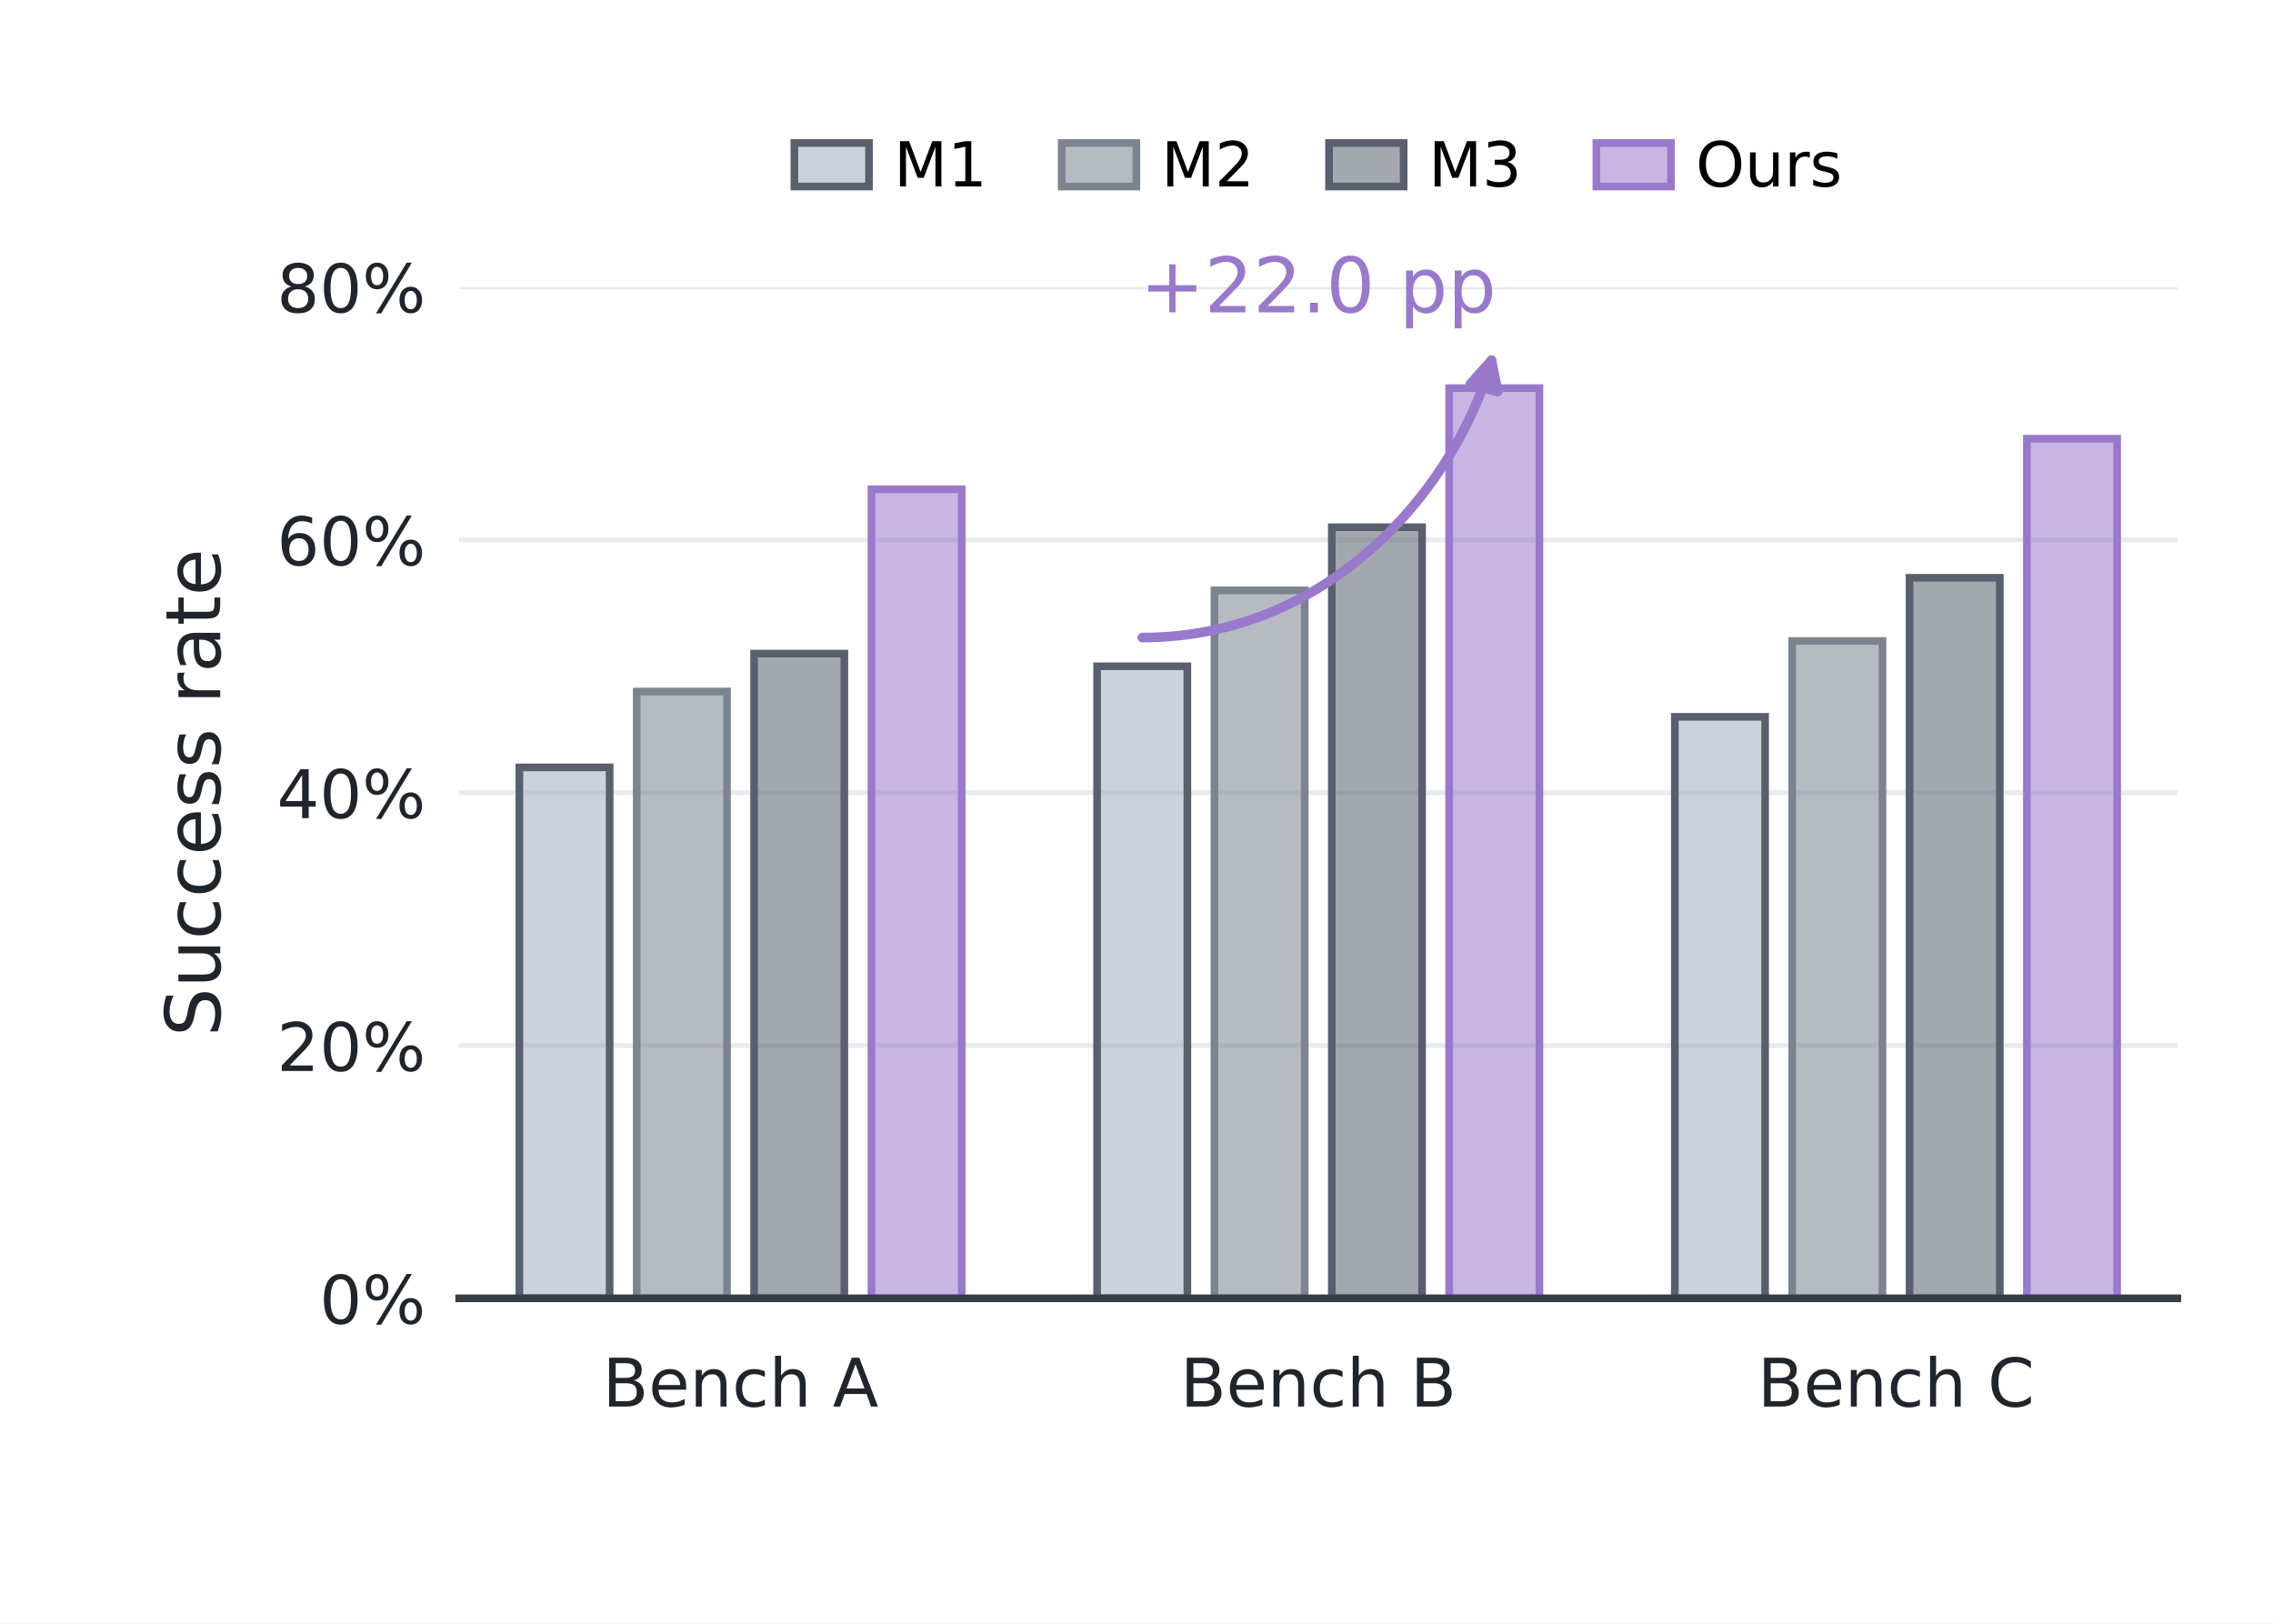
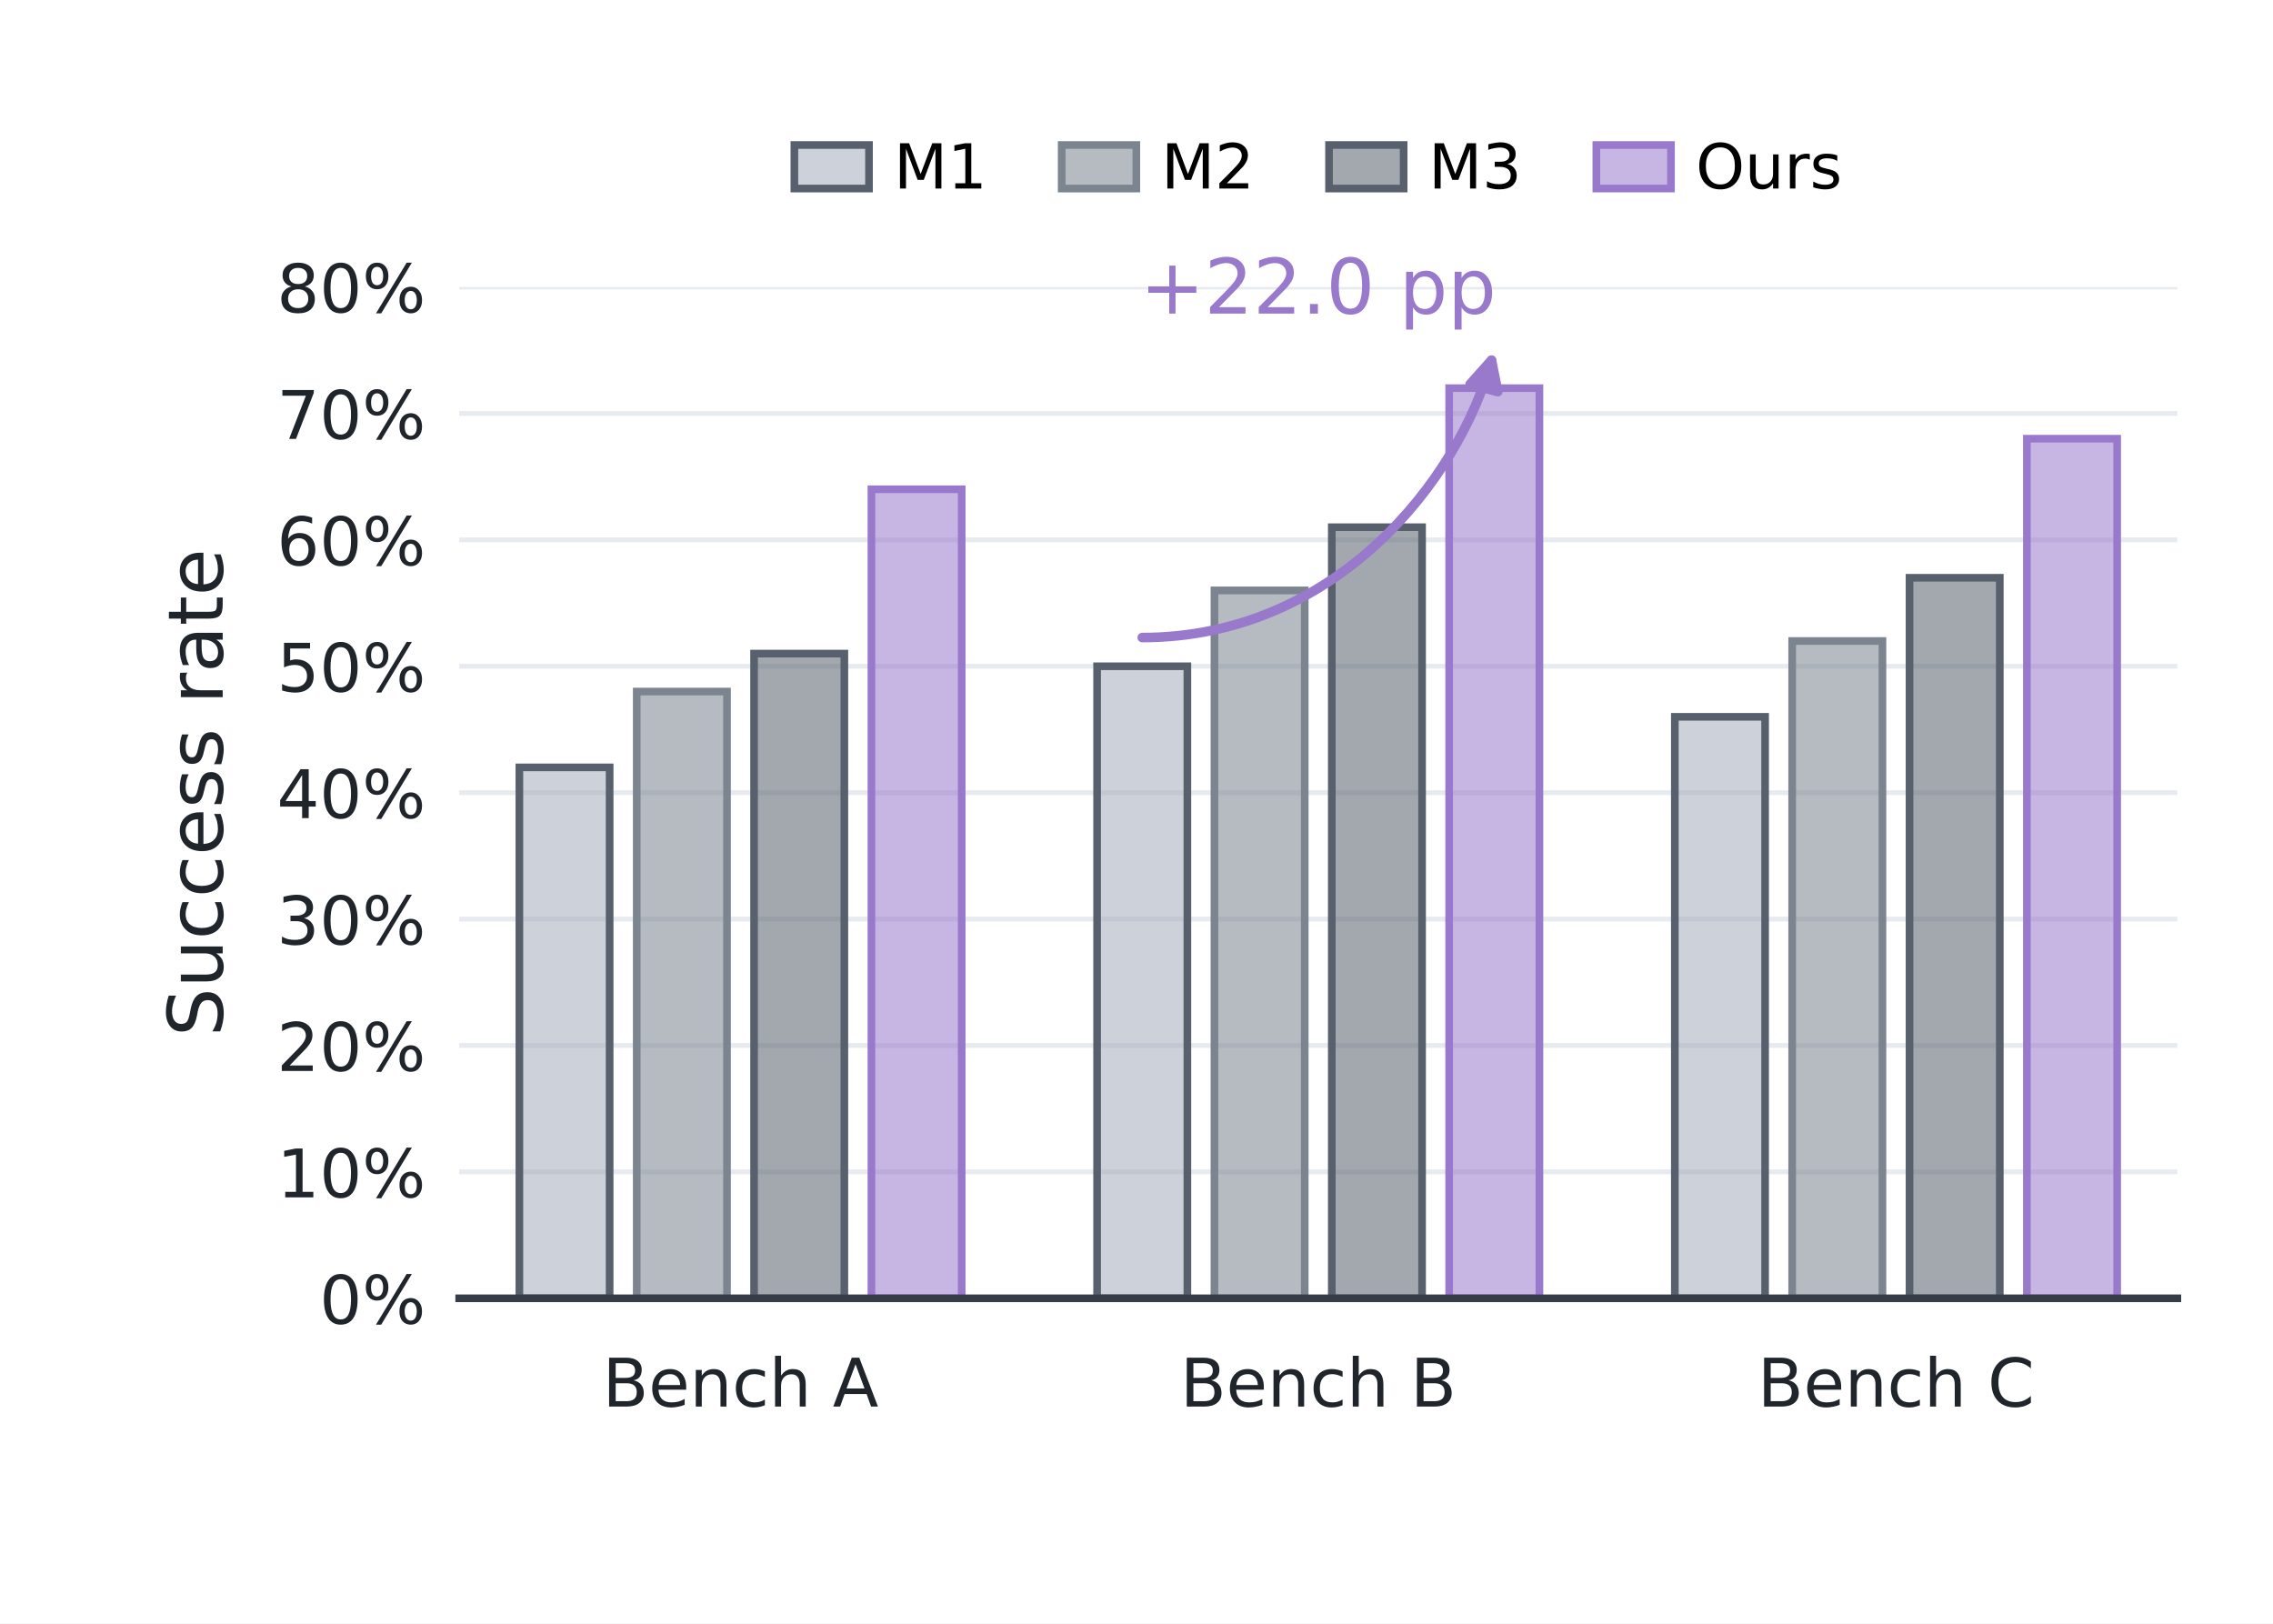
<svg xmlns="http://www.w3.org/2000/svg" width="237.6pt" height="169.7pt" viewBox="0 0 237.6 169.7" version="1.1">
  <defs>
    <style type="text/css">*{stroke-linejoin: round; stroke-linecap: butt}</style>
  </defs>
  <g id="figure_1">
    <g id="patch_1">
      <path d="M 0 169.7  L 237.6 169.7  L 237.6 0  L 0 0  z " style="fill: #ffffff" />
    </g>
    <g id="axes_1">
      <g id="patch_2">
        <path d="M 48 135.7  L 227.6 135.7  L 227.6 30  L 48 30  z " style="fill: #ffffff" />
      </g>
      <g id="matplotlib.axis_1">
        <g id="xtick_1">
          <g id="line2d_1" />
          <g id="text_1">
-             <text style="font-size: 7px; font-family: 'DejaVu Sans', 'Bitstream Vera Sans', 'Computer Modern Sans Serif', 'Lucida Grande', 'Verdana', 'Geneva', 'Lucid', 'Arial', 'Helvetica', 'Avant Garde', sans-serif; text-anchor: middle; fill: #20252c" x="77.409" y="147.019" transform="rotate(-0 77.40911 147.0189)">Bench A</text>
+             <text style="fill: #20252c; font: 7px 'DejaVu Sans', 'Bitstream Vera Sans', 'Computer Modern Sans Serif', 'Lucida Grande', 'Verdana', 'Geneva', 'Lucid', 'Arial', 'Helvetica', 'Avant Garde', sans-serif; text-anchor: middle" x="77.409" y="147.019" transform="rotate(-0 77.40911 147.0189)">Bench A</text>
          </g>
        </g>
        <g id="xtick_2">
          <g id="line2d_2" />
          <g id="text_2">
-             <text style="font-size: 7px; font-family: 'DejaVu Sans', 'Bitstream Vera Sans', 'Computer Modern Sans Serif', 'Lucida Grande', 'Verdana', 'Geneva', 'Lucid', 'Arial', 'Helvetica', 'Avant Garde', sans-serif; text-anchor: middle; fill: #20252c" x="137.8" y="147.019" transform="rotate(-0 137.8 147.0189)">Bench B</text>
+             <text style="fill: #20252c; font: 7px 'DejaVu Sans', 'Bitstream Vera Sans', 'Computer Modern Sans Serif', 'Lucida Grande', 'Verdana', 'Geneva', 'Lucid', 'Arial', 'Helvetica', 'Avant Garde', sans-serif; text-anchor: middle" x="137.8" y="147.019" transform="rotate(-0 137.8 147.0189)">Bench B</text>
          </g>
        </g>
        <g id="xtick_3">
          <g id="line2d_3" />
          <g id="text_3">
-             <text style="font-size: 7px; font-family: 'DejaVu Sans', 'Bitstream Vera Sans', 'Computer Modern Sans Serif', 'Lucida Grande', 'Verdana', 'Geneva', 'Lucid', 'Arial', 'Helvetica', 'Avant Garde', sans-serif; text-anchor: middle; fill: #20252c" x="198.191" y="147.019" transform="rotate(-0 198.1909 147.0189)">Bench C</text>
+             <text style="fill: #20252c; font: 7px 'DejaVu Sans', 'Bitstream Vera Sans', 'Computer Modern Sans Serif', 'Lucida Grande', 'Verdana', 'Geneva', 'Lucid', 'Arial', 'Helvetica', 'Avant Garde', sans-serif; text-anchor: middle" x="198.191" y="147.019" transform="rotate(-0 198.1909 147.0189)">Bench C</text>
          </g>
        </g>
      </g>
      <g id="matplotlib.axis_2">
        <g id="ytick_1">
          <g id="line2d_4">
-             <path d="M 48 135.7  L 227.6 135.7  " clip-path="url(#pf33482f5d8)" style="fill: none; stroke: #cbd2dc; stroke-opacity: 0.45; stroke-width: 0.5; stroke-linecap: square" />
+             <path d="M 48 135.7  L 227.6 135.7  " clip-path="url(#pb7a49990d2)" style="fill: none; stroke: #cbd2dc; stroke-opacity: 0.45; stroke-width: 0.5; stroke-linecap: square" />
          </g>
          <g id="line2d_5" />
          <g id="text_4">
-             <text style="font-size: 7px; font-family: 'DejaVu Sans', 'Bitstream Vera Sans', 'Computer Modern Sans Serif', 'Lucida Grande', 'Verdana', 'Geneva', 'Lucid', 'Arial', 'Helvetica', 'Avant Garde', sans-serif; text-anchor: end; fill: #20252c" x="44.5" y="138.359" transform="rotate(-0 44.5 138.3592)">0%</text>
+             <text style="fill: #20252c; font: 7px 'DejaVu Sans', 'Bitstream Vera Sans', 'Computer Modern Sans Serif', 'Lucida Grande', 'Verdana', 'Geneva', 'Lucid', 'Arial', 'Helvetica', 'Avant Garde', sans-serif; text-anchor: end" x="44.5" y="138.359" transform="rotate(-0 44.5 138.3595)">0%</text>
          </g>
        </g>
        <g id="ytick_2">
          <g id="line2d_6">
-             <path d="M 48 109.275  L 227.6 109.275  " clip-path="url(#pf33482f5d8)" style="fill: none; stroke: #cbd2dc; stroke-opacity: 0.45; stroke-width: 0.5; stroke-linecap: square" />
+             <path d="M 48 122.487  L 227.6 122.487  " clip-path="url(#pb7a49990d2)" style="fill: none; stroke: #cbd2dc; stroke-opacity: 0.45; stroke-width: 0.5; stroke-linecap: square" />
          </g>
          <g id="line2d_7" />
          <g id="text_5">
-             <text style="font-size: 7px; font-family: 'DejaVu Sans', 'Bitstream Vera Sans', 'Computer Modern Sans Serif', 'Lucida Grande', 'Verdana', 'Geneva', 'Lucid', 'Arial', 'Helvetica', 'Avant Garde', sans-serif; text-anchor: end; fill: #20252c" x="44.5" y="111.934" transform="rotate(-0 44.5 111.9342)">20%</text>
+             <text style="fill: #20252c; font: 7px 'DejaVu Sans', 'Bitstream Vera Sans', 'Computer Modern Sans Serif', 'Lucida Grande', 'Verdana', 'Geneva', 'Lucid', 'Arial', 'Helvetica', 'Avant Garde', sans-serif; text-anchor: end" x="44.5" y="125.147" transform="rotate(-0 44.5 125.147)">10%</text>
          </g>
        </g>
        <g id="ytick_3">
          <g id="line2d_8">
-             <path d="M 48 82.85  L 227.6 82.85  " clip-path="url(#pf33482f5d8)" style="fill: none; stroke: #cbd2dc; stroke-opacity: 0.45; stroke-width: 0.5; stroke-linecap: square" />
+             <path d="M 48 109.275  L 227.6 109.275  " clip-path="url(#pb7a49990d2)" style="fill: none; stroke: #cbd2dc; stroke-opacity: 0.45; stroke-width: 0.5; stroke-linecap: square" />
          </g>
          <g id="line2d_9" />
          <g id="text_6">
-             <text style="font-size: 7px; font-family: 'DejaVu Sans', 'Bitstream Vera Sans', 'Computer Modern Sans Serif', 'Lucida Grande', 'Verdana', 'Geneva', 'Lucid', 'Arial', 'Helvetica', 'Avant Garde', sans-serif; text-anchor: end; fill: #20252c" x="44.5" y="85.509" transform="rotate(-0 44.5 85.50918)">40%</text>
+             <text style="fill: #20252c; font: 7px 'DejaVu Sans', 'Bitstream Vera Sans', 'Computer Modern Sans Serif', 'Lucida Grande', 'Verdana', 'Geneva', 'Lucid', 'Arial', 'Helvetica', 'Avant Garde', sans-serif; text-anchor: end" x="44.5" y="111.934" transform="rotate(-0 44.5 111.9345)">20%</text>
          </g>
        </g>
        <g id="ytick_4">
          <g id="line2d_10">
-             <path d="M 48 56.425  L 227.6 56.425  " clip-path="url(#pf33482f5d8)" style="fill: none; stroke: #cbd2dc; stroke-opacity: 0.45; stroke-width: 0.5; stroke-linecap: square" />
+             <path d="M 48 96.062  L 227.6 96.062  " clip-path="url(#pb7a49990d2)" style="fill: none; stroke: #cbd2dc; stroke-opacity: 0.45; stroke-width: 0.5; stroke-linecap: square" />
          </g>
          <g id="line2d_11" />
          <g id="text_7">
-             <text style="font-size: 7px; font-family: 'DejaVu Sans', 'Bitstream Vera Sans', 'Computer Modern Sans Serif', 'Lucida Grande', 'Verdana', 'Geneva', 'Lucid', 'Arial', 'Helvetica', 'Avant Garde', sans-serif; text-anchor: end; fill: #20252c" x="44.5" y="59.084" transform="rotate(-0 44.5 59.08418)">60%</text>
+             <text style="fill: #20252c; font: 7px 'DejaVu Sans', 'Bitstream Vera Sans', 'Computer Modern Sans Serif', 'Lucida Grande', 'Verdana', 'Geneva', 'Lucid', 'Arial', 'Helvetica', 'Avant Garde', sans-serif; text-anchor: end" x="44.5" y="98.722" transform="rotate(-0 44.5 98.72195)">30%</text>
          </g>
        </g>
        <g id="ytick_5">
          <g id="line2d_12">
-             <path d="M 48 30  L 227.6 30  " clip-path="url(#pf33482f5d8)" style="fill: none; stroke: #cbd2dc; stroke-opacity: 0.45; stroke-width: 0.5; stroke-linecap: square" />
+             <path d="M 48 82.85  L 227.6 82.85  " clip-path="url(#pb7a49990d2)" style="fill: none; stroke: #cbd2dc; stroke-opacity: 0.45; stroke-width: 0.5; stroke-linecap: square" />
          </g>
          <g id="line2d_13" />
          <g id="text_8">
-             <text style="font-size: 7px; font-family: 'DejaVu Sans', 'Bitstream Vera Sans', 'Computer Modern Sans Serif', 'Lucida Grande', 'Verdana', 'Geneva', 'Lucid', 'Arial', 'Helvetica', 'Avant Garde', sans-serif; text-anchor: end; fill: #20252c" x="44.5" y="32.659" transform="rotate(-0 44.5 32.65918)">80%</text>
+             <text style="fill: #20252c; font: 7px 'DejaVu Sans', 'Bitstream Vera Sans', 'Computer Modern Sans Serif', 'Lucida Grande', 'Verdana', 'Geneva', 'Lucid', 'Arial', 'Helvetica', 'Avant Garde', sans-serif; text-anchor: end" x="44.5" y="85.509" transform="rotate(-0 44.5 85.50945)">40%</text>
          </g>
        </g>
-         <g id="text_9">
-           <text style="font-size: 8px; font-family: 'DejaVu Sans', 'Bitstream Vera Sans', 'Computer Modern Sans Serif', 'Lucida Grande', 'Verdana', 'Geneva', 'Lucid', 'Arial', 'Helvetica', 'Avant Garde', sans-serif; text-anchor: middle; fill: #20252c" x="23.02" y="82.85" transform="rotate(-90 23.01953 82.85)">Success rate</text>
+         <g id="ytick_6">
+           <g id="line2d_14">
+             <path d="M 48 69.638  L 227.6 69.638  " clip-path="url(#pb7a49990d2)" style="fill: none; stroke: #cbd2dc; stroke-opacity: 0.45; stroke-width: 0.5; stroke-linecap: square" />
+           </g>
+           <g id="line2d_15" />
+           <g id="text_9">
+             <text style="fill: #20252c; font: 7px 'DejaVu Sans', 'Bitstream Vera Sans', 'Computer Modern Sans Serif', 'Lucida Grande', 'Verdana', 'Geneva', 'Lucid', 'Arial', 'Helvetica', 'Avant Garde', sans-serif; text-anchor: end" x="44.5" y="72.297" transform="rotate(-0 44.5 72.29695)">50%</text>
+           </g>
+         </g>
+         <g id="ytick_7">
+           <g id="line2d_16">
+             <path d="M 48 56.425  L 227.6 56.425  " clip-path="url(#pb7a49990d2)" style="fill: none; stroke: #cbd2dc; stroke-opacity: 0.45; stroke-width: 0.5; stroke-linecap: square" />
+           </g>
+           <g id="line2d_17" />
+           <g id="text_10">
+             <text style="fill: #20252c; font: 7px 'DejaVu Sans', 'Bitstream Vera Sans', 'Computer Modern Sans Serif', 'Lucida Grande', 'Verdana', 'Geneva', 'Lucid', 'Arial', 'Helvetica', 'Avant Garde', sans-serif; text-anchor: end" x="44.5" y="59.084" transform="rotate(-0 44.5 59.08445)">60%</text>
+           </g>
+         </g>
+         <g id="ytick_8">
+           <g id="line2d_18">
+             <path d="M 48 43.212  L 227.6 43.212  " clip-path="url(#pb7a49990d2)" style="fill: none; stroke: #cbd2dc; stroke-opacity: 0.45; stroke-width: 0.5; stroke-linecap: square" />
+           </g>
+           <g id="line2d_19" />
+           <g id="text_11">
+             <text style="fill: #20252c; font: 7px 'DejaVu Sans', 'Bitstream Vera Sans', 'Computer Modern Sans Serif', 'Lucida Grande', 'Verdana', 'Geneva', 'Lucid', 'Arial', 'Helvetica', 'Avant Garde', sans-serif; text-anchor: end" x="44.5" y="45.872" transform="rotate(-0 44.5 45.87195)">70%</text>
+           </g>
+         </g>
+         <g id="ytick_9">
+           <g id="line2d_20">
+             <path d="M 48 30  L 227.6 30  " clip-path="url(#pb7a49990d2)" style="fill: none; stroke: #cbd2dc; stroke-opacity: 0.45; stroke-width: 0.5; stroke-linecap: square" />
+           </g>
+           <g id="line2d_21" />
+           <g id="text_12">
+             <text style="fill: #20252c; font: 7px 'DejaVu Sans', 'Bitstream Vera Sans', 'Computer Modern Sans Serif', 'Lucida Grande', 'Verdana', 'Geneva', 'Lucid', 'Arial', 'Helvetica', 'Avant Garde', sans-serif; text-anchor: end" x="44.5" y="32.659" transform="rotate(-0 44.5 32.65945)">80%</text>
+           </g>
+         </g>
+         <g id="text_13">
+           <text style="fill: #20252c; font: 8px 'DejaVu Sans', 'Bitstream Vera Sans', 'Computer Modern Sans Serif', 'Lucida Grande', 'Verdana', 'Geneva', 'Lucid', 'Arial', 'Helvetica', 'Avant Garde', sans-serif; text-anchor: middle" x="23.278" y="82.85" transform="rotate(-90 23.27766 82.85)">Success rate</text>
        </g>
      </g>
      <g id="patch_3">
-         <path d="M 54.291 135.7  L 63.727 135.7  L 63.727 80.207  L 54.291 80.207  z " clip-path="url(#pf33482f5d8)" style="fill: #a3acb9; fill-opacity: 0.55; stroke: #57606c; stroke-width: 0.8; stroke-linejoin: miter" />
+         <path d="M 54.291 135.7  L 63.727 135.7  L 63.727 80.207  L 54.291 80.207  z " clip-path="url(#pb7a49990d2)" style="fill: #a3acb9; fill-opacity: 0.55; stroke: #57606c; stroke-width: 0.8; stroke-linejoin: miter" />
      </g>
      <g id="patch_4">
-         <path d="M 66.558 135.7  L 75.994 135.7  L 75.994 72.28  L 66.558 72.28  z " clip-path="url(#pf33482f5d8)" style="fill: #7b848f; fill-opacity: 0.55; stroke: #7b848f; stroke-width: 0.8; stroke-linejoin: miter" />
+         <path d="M 66.558 135.7  L 75.994 135.7  L 75.994 72.28  L 66.558 72.28  z " clip-path="url(#pb7a49990d2)" style="fill: #7b848f; fill-opacity: 0.55; stroke: #7b848f; stroke-width: 0.8; stroke-linejoin: miter" />
      </g>
      <g id="patch_5">
-         <path d="M 78.825 135.7  L 88.261 135.7  L 88.261 68.316  L 78.825 68.316  z " clip-path="url(#pf33482f5d8)" style="fill: #57606c; fill-opacity: 0.55; stroke: #57606c; stroke-width: 0.8; stroke-linejoin: miter" />
+         <path d="M 78.825 135.7  L 88.261 135.7  L 88.261 68.316  L 78.825 68.316  z " clip-path="url(#pb7a49990d2)" style="fill: #57606c; fill-opacity: 0.55; stroke: #57606c; stroke-width: 0.8; stroke-linejoin: miter" />
      </g>
      <g id="patch_6">
-         <path d="M 91.091 135.7  L 100.527 135.7  L 100.527 51.14  L 91.091 51.14  z " clip-path="url(#pf33482f5d8)" style="fill: #9979cb; fill-opacity: 0.55; stroke: #9979cb; stroke-width: 0.8; stroke-linejoin: miter" />
+         <path d="M 91.091 135.7  L 100.527 135.7  L 100.527 51.14  L 91.091 51.14  z " clip-path="url(#pb7a49990d2)" style="fill: #9979cb; fill-opacity: 0.55; stroke: #9979cb; stroke-width: 0.8; stroke-linejoin: miter" />
      </g>
      <g id="patch_7">
-         <path d="M 114.682 135.7  L 124.118 135.7  L 124.118 69.638  L 114.682 69.638  z " clip-path="url(#pf33482f5d8)" style="fill: #a3acb9; fill-opacity: 0.55; stroke: #57606c; stroke-width: 0.8; stroke-linejoin: miter" />
+         <path d="M 114.682 135.7  L 124.118 135.7  L 124.118 69.638  L 114.682 69.638  z " clip-path="url(#pb7a49990d2)" style="fill: #a3acb9; fill-opacity: 0.55; stroke: #57606c; stroke-width: 0.8; stroke-linejoin: miter" />
      </g>
      <g id="patch_8">
-         <path d="M 126.949 135.7  L 136.385 135.7  L 136.385 61.71  L 126.949 61.71  z " clip-path="url(#pf33482f5d8)" style="fill: #7b848f; fill-opacity: 0.55; stroke: #7b848f; stroke-width: 0.8; stroke-linejoin: miter" />
+         <path d="M 126.949 135.7  L 136.385 135.7  L 136.385 61.71  L 126.949 61.71  z " clip-path="url(#pb7a49990d2)" style="fill: #7b848f; fill-opacity: 0.55; stroke: #7b848f; stroke-width: 0.8; stroke-linejoin: miter" />
      </g>
      <g id="patch_9">
-         <path d="M 139.215 135.7  L 148.651 135.7  L 148.651 55.104  L 139.215 55.104  z " clip-path="url(#pf33482f5d8)" style="fill: #57606c; fill-opacity: 0.55; stroke: #57606c; stroke-width: 0.8; stroke-linejoin: miter" />
+         <path d="M 139.215 135.7  L 148.651 135.7  L 148.651 55.104  L 139.215 55.104  z " clip-path="url(#pb7a49990d2)" style="fill: #57606c; fill-opacity: 0.55; stroke: #57606c; stroke-width: 0.8; stroke-linejoin: miter" />
      </g>
      <g id="patch_10">
-         <path d="M 151.482 135.7  L 160.918 135.7  L 160.918 40.57  L 151.482 40.57  z " clip-path="url(#pf33482f5d8)" style="fill: #9979cb; fill-opacity: 0.55; stroke: #9979cb; stroke-width: 0.8; stroke-linejoin: miter" />
+         <path d="M 151.482 135.7  L 160.918 135.7  L 160.918 40.57  L 151.482 40.57  z " clip-path="url(#pb7a49990d2)" style="fill: #9979cb; fill-opacity: 0.55; stroke: #9979cb; stroke-width: 0.8; stroke-linejoin: miter" />
      </g>
      <g id="patch_11">
-         <path d="M 175.073 135.7  L 184.509 135.7  L 184.509 74.922  L 175.073 74.922  z " clip-path="url(#pf33482f5d8)" style="fill: #a3acb9; fill-opacity: 0.55; stroke: #57606c; stroke-width: 0.8; stroke-linejoin: miter" />
+         <path d="M 175.073 135.7  L 184.509 135.7  L 184.509 74.922  L 175.073 74.922  z " clip-path="url(#pb7a49990d2)" style="fill: #a3acb9; fill-opacity: 0.55; stroke: #57606c; stroke-width: 0.8; stroke-linejoin: miter" />
      </g>
      <g id="patch_12">
-         <path d="M 187.339 135.7  L 196.775 135.7  L 196.775 66.995  L 187.339 66.995  z " clip-path="url(#pf33482f5d8)" style="fill: #7b848f; fill-opacity: 0.55; stroke: #7b848f; stroke-width: 0.8; stroke-linejoin: miter" />
+         <path d="M 187.339 135.7  L 196.775 135.7  L 196.775 66.995  L 187.339 66.995  z " clip-path="url(#pb7a49990d2)" style="fill: #7b848f; fill-opacity: 0.55; stroke: #7b848f; stroke-width: 0.8; stroke-linejoin: miter" />
      </g>
      <g id="patch_13">
-         <path d="M 199.606 135.7  L 209.042 135.7  L 209.042 60.389  L 199.606 60.389  z " clip-path="url(#pf33482f5d8)" style="fill: #57606c; fill-opacity: 0.55; stroke: #57606c; stroke-width: 0.8; stroke-linejoin: miter" />
+         <path d="M 199.606 135.7  L 209.042 135.7  L 209.042 60.389  L 199.606 60.389  z " clip-path="url(#pb7a49990d2)" style="fill: #57606c; fill-opacity: 0.55; stroke: #57606c; stroke-width: 0.8; stroke-linejoin: miter" />
      </g>
      <g id="patch_14">
-         <path d="M 211.873 135.7  L 221.309 135.7  L 221.309 45.855  L 211.873 45.855  z " clip-path="url(#pf33482f5d8)" style="fill: #9979cb; fill-opacity: 0.55; stroke: #9979cb; stroke-width: 0.8; stroke-linejoin: miter" />
+         <path d="M 211.873 135.7  L 221.309 135.7  L 221.309 45.855  L 211.873 45.855  z " clip-path="url(#pb7a49990d2)" style="fill: #9979cb; fill-opacity: 0.55; stroke: #9979cb; stroke-width: 0.8; stroke-linejoin: miter" />
      </g>
      <g id="patch_15">
        <path d="M 48 135.7  L 227.6 135.7  " style="fill: none; stroke: #363d47; stroke-width: 0.8; stroke-linejoin: miter; stroke-linecap: square" />
      </g>
      <g id="legend_1">
        <g id="patch_16">
-           <path d="M 83.037 19.496  L 90.837 19.496  L 90.837 14.946  L 83.037 14.946  z " style="fill: #a3acb9; fill-opacity: 0.55; stroke: #57606c; stroke-width: 0.8; stroke-linejoin: miter" />
+           <path d="M 83.037 19.706  L 90.837 19.706  L 90.837 15.156  L 83.037 15.156  z " style="fill: #a3acb9; fill-opacity: 0.55; stroke: #57606c; stroke-width: 0.8; stroke-linejoin: miter" />
        </g>
-         <g id="text_10">
-           <text style="font-size: 6.5px; font-family: 'DejaVu Sans', 'Bitstream Vera Sans', 'Computer Modern Sans Serif', 'Lucida Grande', 'Verdana', 'Geneva', 'Lucid', 'Arial', 'Helvetica', 'Avant Garde', sans-serif; text-anchor: start" x="93.437" y="19.496" transform="rotate(-0 93.43699 19.49648)">M1</text>
+         <g id="text_14">
+           <text style="font: 6.5px 'DejaVu Sans', 'Bitstream Vera Sans', 'Computer Modern Sans Serif', 'Lucida Grande', 'Verdana', 'Geneva', 'Lucid', 'Arial', 'Helvetica', 'Avant Garde', sans-serif; text-anchor: start" x="93.437" y="19.706" transform="rotate(-0 93.43699 19.7062)">M1</text>
        </g>
        <g id="patch_17">
-           <path d="M 110.981 19.496  L 118.781 19.496  L 118.781 14.946  L 110.981 14.946  z " style="fill: #7b848f; fill-opacity: 0.55; stroke: #7b848f; stroke-width: 0.8; stroke-linejoin: miter" />
+           <path d="M 110.981 19.706  L 118.781 19.706  L 118.781 15.156  L 110.981 15.156  z " style="fill: #7b848f; fill-opacity: 0.55; stroke: #7b848f; stroke-width: 0.8; stroke-linejoin: miter" />
        </g>
-         <g id="text_11">
-           <text style="font-size: 6.5px; font-family: 'DejaVu Sans', 'Bitstream Vera Sans', 'Computer Modern Sans Serif', 'Lucida Grande', 'Verdana', 'Geneva', 'Lucid', 'Arial', 'Helvetica', 'Avant Garde', sans-serif; text-anchor: start" x="121.381" y="19.496" transform="rotate(-0 121.3809 19.49648)">M2</text>
+         <g id="text_15">
+           <text style="font: 6.5px 'DejaVu Sans', 'Bitstream Vera Sans', 'Computer Modern Sans Serif', 'Lucida Grande', 'Verdana', 'Geneva', 'Lucid', 'Arial', 'Helvetica', 'Avant Garde', sans-serif; text-anchor: start" x="121.381" y="19.706" transform="rotate(-0 121.3809 19.7062)">M2</text>
        </g>
        <g id="patch_18">
-           <path d="M 138.925 19.496  L 146.725 19.496  L 146.725 14.946  L 138.925 14.946  z " style="fill: #57606c; fill-opacity: 0.55; stroke: #57606c; stroke-width: 0.8; stroke-linejoin: miter" />
+           <path d="M 138.925 19.706  L 146.725 19.706  L 146.725 15.156  L 138.925 15.156  z " style="fill: #57606c; fill-opacity: 0.55; stroke: #57606c; stroke-width: 0.8; stroke-linejoin: miter" />
        </g>
-         <g id="text_12">
-           <text style="font-size: 6.5px; font-family: 'DejaVu Sans', 'Bitstream Vera Sans', 'Computer Modern Sans Serif', 'Lucida Grande', 'Verdana', 'Geneva', 'Lucid', 'Arial', 'Helvetica', 'Avant Garde', sans-serif; text-anchor: start" x="149.325" y="19.496" transform="rotate(-0 149.3248 19.49648)">M3</text>
+         <g id="text_16">
+           <text style="font: 6.5px 'DejaVu Sans', 'Bitstream Vera Sans', 'Computer Modern Sans Serif', 'Lucida Grande', 'Verdana', 'Geneva', 'Lucid', 'Arial', 'Helvetica', 'Avant Garde', sans-serif; text-anchor: start" x="149.325" y="19.706" transform="rotate(-0 149.3248 19.7062)">M3</text>
        </g>
        <g id="patch_19">
-           <path d="M 166.869 19.496  L 174.669 19.496  L 174.669 14.946  L 166.869 14.946  z " style="fill: #9979cb; fill-opacity: 0.55; stroke: #9979cb; stroke-width: 0.8; stroke-linejoin: miter" />
+           <path d="M 166.869 19.706  L 174.669 19.706  L 174.669 15.156  L 166.869 15.156  z " style="fill: #9979cb; fill-opacity: 0.55; stroke: #9979cb; stroke-width: 0.8; stroke-linejoin: miter" />
        </g>
-         <g id="text_13">
-           <text style="font-size: 6.5px; font-family: 'DejaVu Sans', 'Bitstream Vera Sans', 'Computer Modern Sans Serif', 'Lucida Grande', 'Verdana', 'Geneva', 'Lucid', 'Arial', 'Helvetica', 'Avant Garde', sans-serif; text-anchor: start" x="177.269" y="19.496" transform="rotate(-0 177.2687 19.49648)">Ours</text>
+         <g id="text_17">
+           <text style="font: 6.5px 'DejaVu Sans', 'Bitstream Vera Sans', 'Computer Modern Sans Serif', 'Lucida Grande', 'Verdana', 'Geneva', 'Lucid', 'Arial', 'Helvetica', 'Avant Garde', sans-serif; text-anchor: start" x="177.269" y="19.706" transform="rotate(-0 177.2687 19.7062)">Ours</text>
        </g>
      </g>
    </g>
    <g id="gain-row-0005-row-0008-label">
-       <text style="font-size: 8px; font-family: 'DejaVu Sans', 'Bitstream Vera Sans', 'Computer Modern Sans Serif', 'Lucida Grande', 'Verdana', 'Geneva', 'Lucid', 'Arial', 'Helvetica', 'Avant Garde', sans-serif; text-anchor: middle; fill: #9979cb" x="137.8" y="32.648" transform="rotate(-0 137.8 32.64813)">+22.0 pp</text>
+       <text style="fill: #9979cb; font: 8px 'DejaVu Sans', 'Bitstream Vera Sans', 'Computer Modern Sans Serif', 'Lucida Grande', 'Verdana', 'Geneva', 'Lucid', 'Arial', 'Helvetica', 'Avant Garde', sans-serif; text-anchor: middle" x="137.8" y="32.778" transform="rotate(-0 137.8 32.7775)">+22.0 pp</text>
    </g>
    <g id="gain-row-0005-row-0008-arrow">
      <path d="M 119.4 66.638  C 139.64 66.638 152.52 50.1 155.907 37.649  " style="fill: none; stroke: #9979cb; stroke-linecap: round" />
      <path d="M 153.672 40.15  L 155.907 37.649  L 156.567 40.937  z " style="fill: #9979cb; stroke: #9979cb; stroke-linecap: round" />
    </g>
  </g>
  <defs>
-     <clipPath id="pf33482f5d8">
+     <clipPath id="pb7a49990d2">
      <rect x="48" y="30" width="179.6" height="105.7" />
    </clipPath>
  </defs>
</svg>
